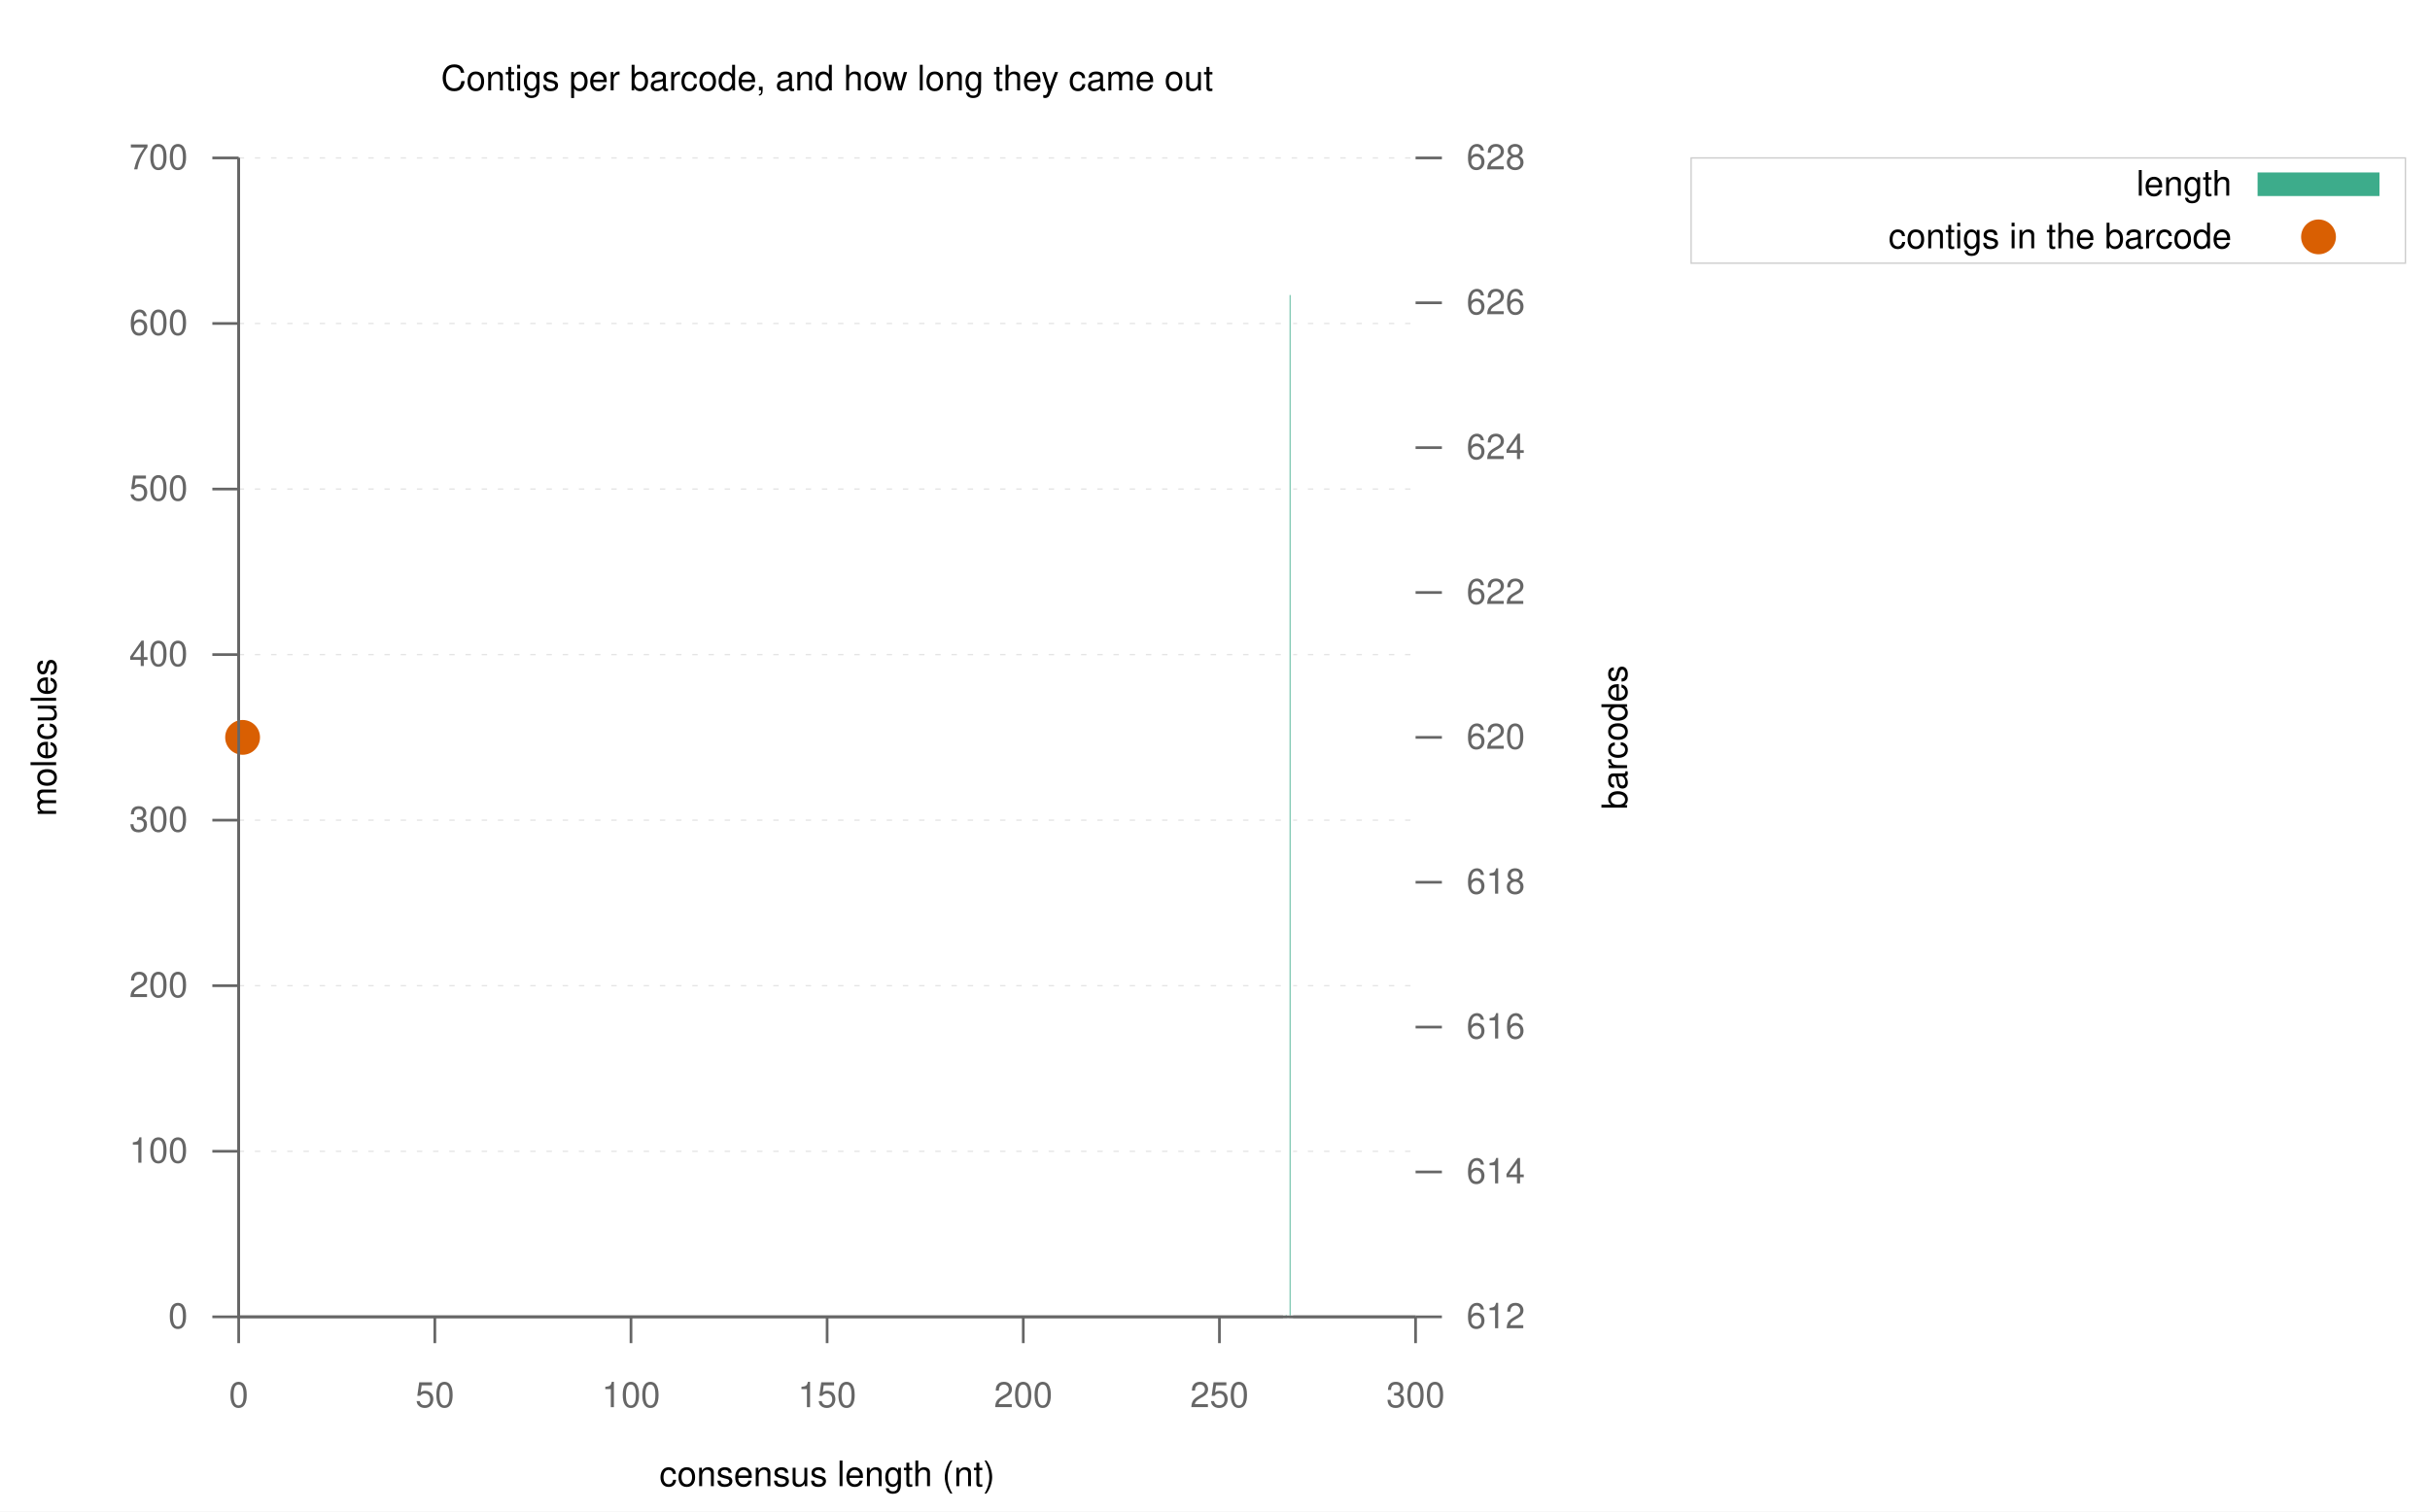
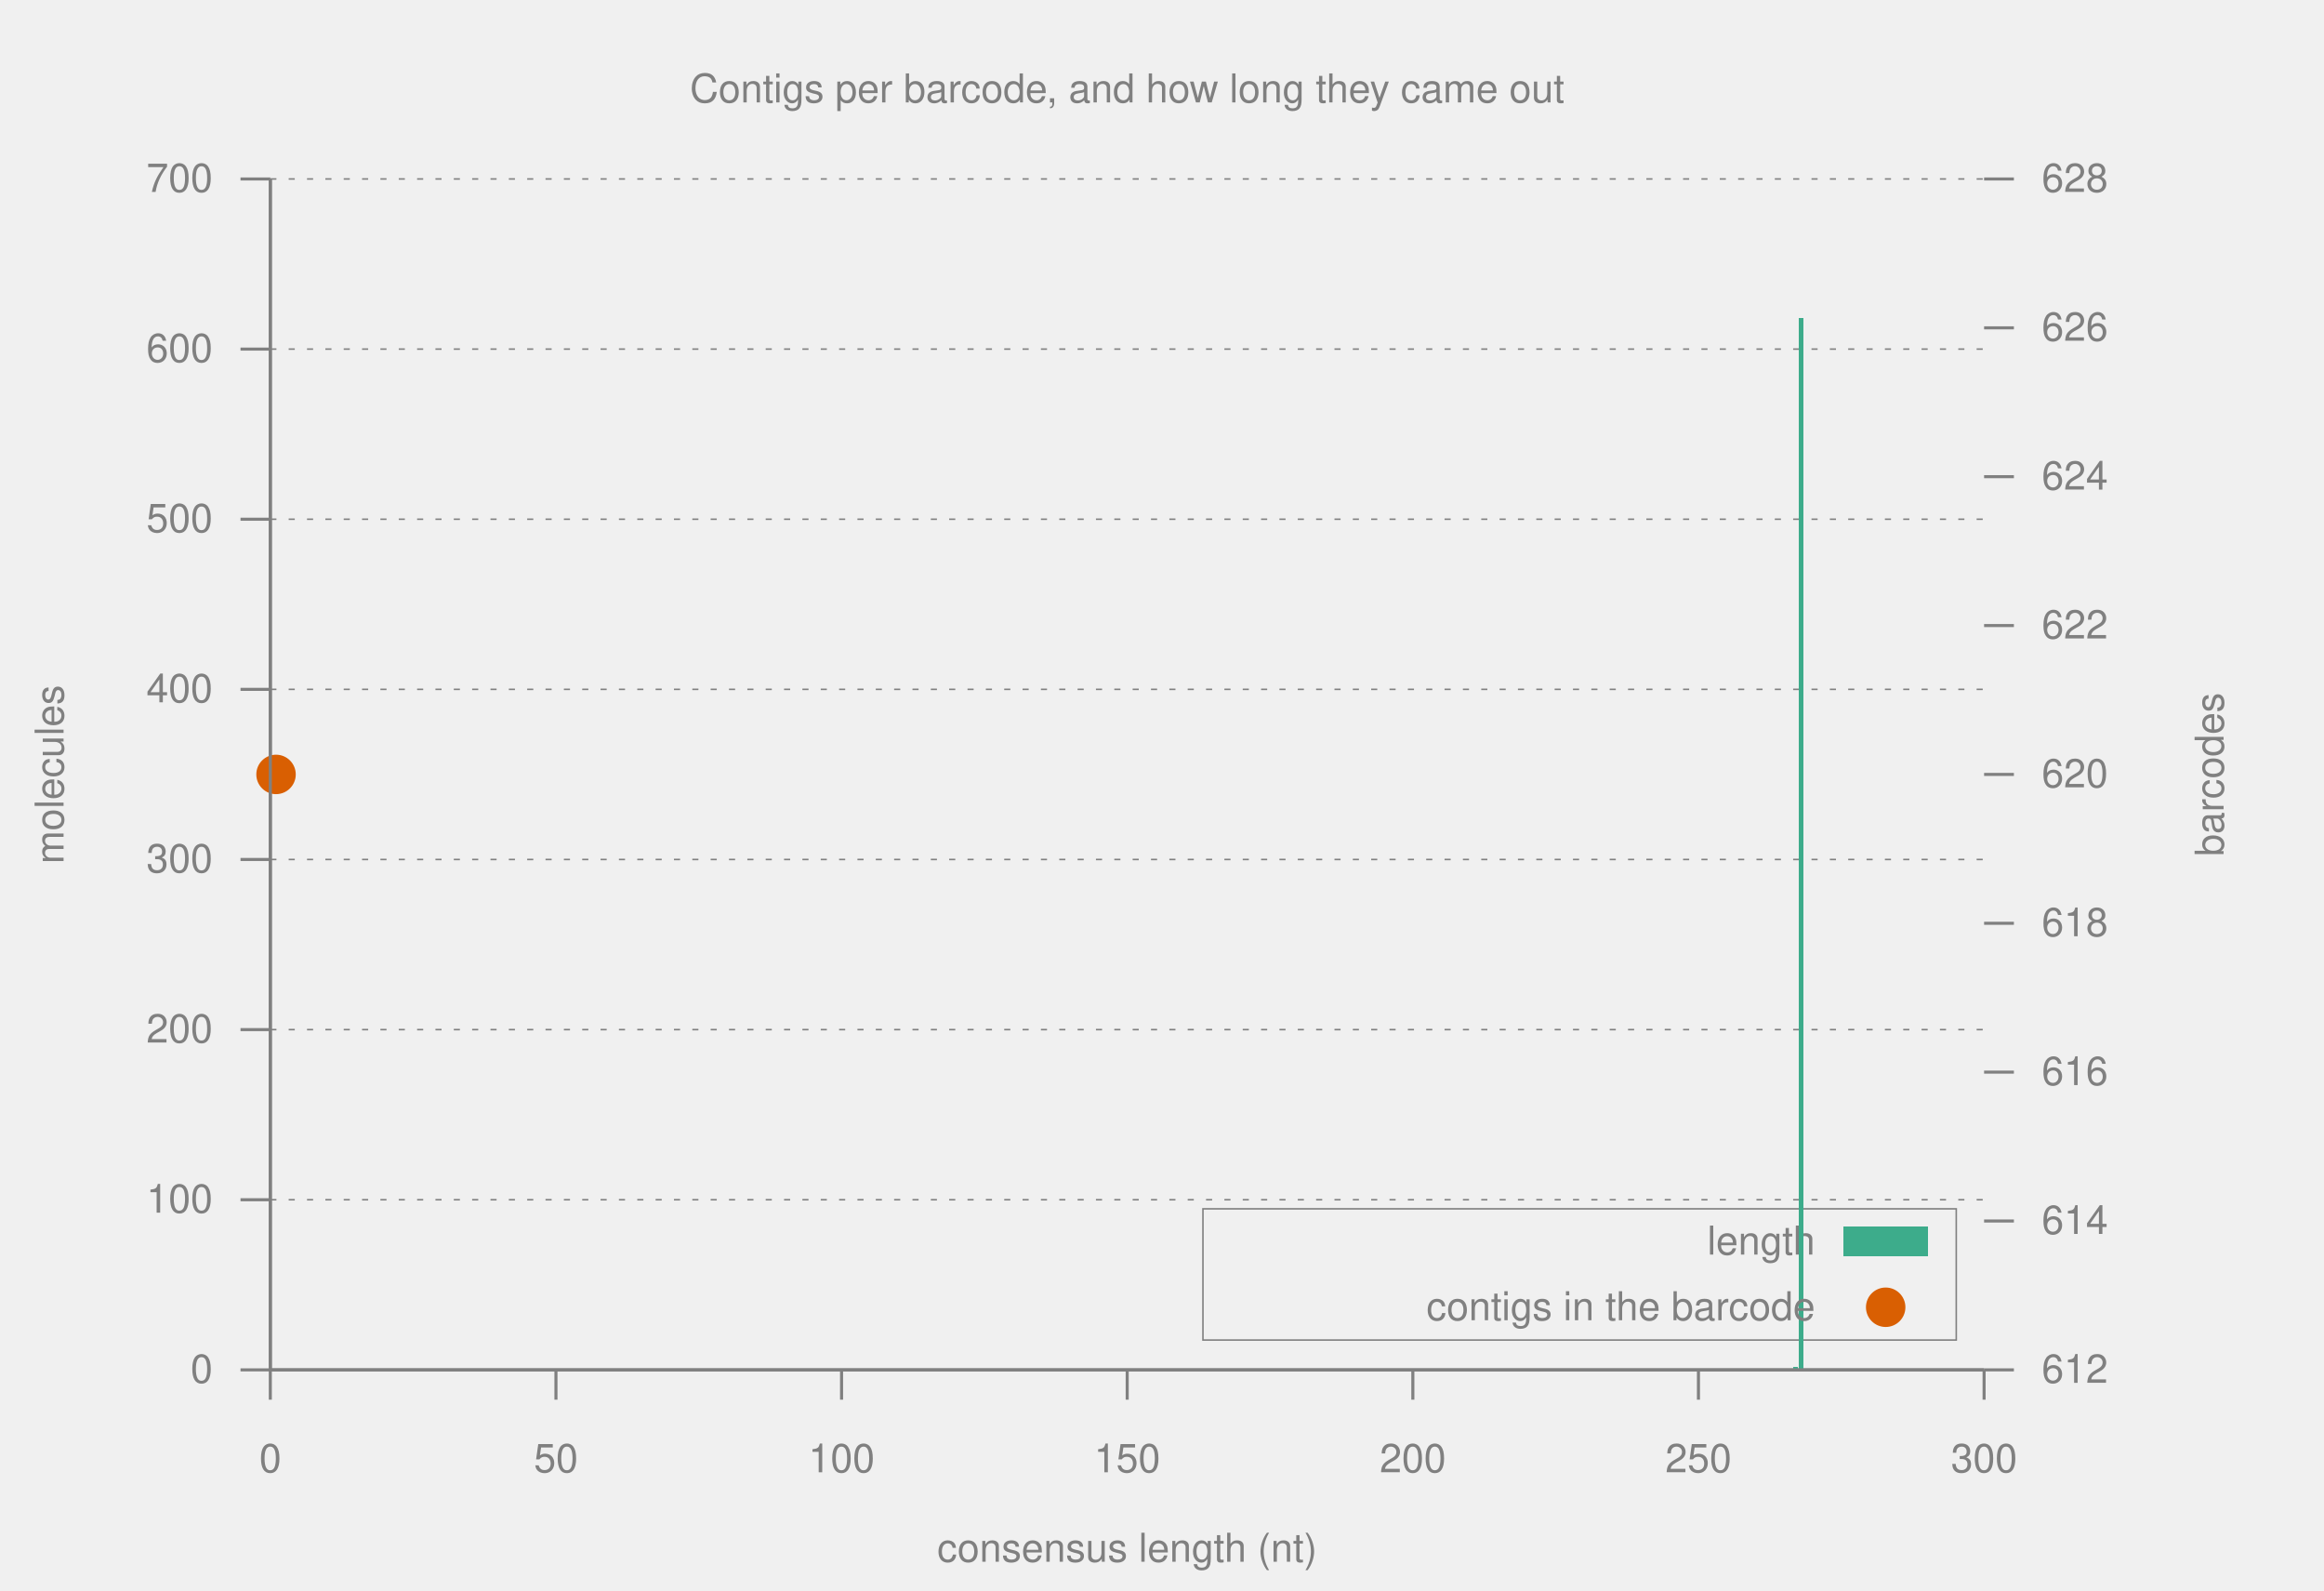
- <svg xmlns="http://www.w3.org/2000/svg" xmlns:xlink="http://www.w3.org/1999/xlink" width="900" height="560" viewBox="0 0 900 560">
+ <svg xmlns="http://www.w3.org/2000/svg" xmlns:xlink="http://www.w3.org/1999/xlink" width="760" height="520" viewBox="0 0 760 520">
  <g id="gnuplot_canvas">
-     <rect x="0" y="0" width="900" height="560" fill="#ffffff" />
+     <rect x="0" y="0" width="760" height="520" fill="none" />
    <defs>
      <circle id="gpDot" r="0.5" stroke-width="0.5" stroke="currentColor" />
      <path id="gpPt0" stroke-width="0.205" stroke="currentColor" d="M-1,0 h2 M0,-1 v2" />
      <path id="gpPt1" stroke-width="0.205" stroke="currentColor" d="M-1,-1 L1,1 M1,-1 L-1,1" />
      <path id="gpPt2" stroke-width="0.205" stroke="currentColor" d="M-1,0 L1,0 M0,-1 L0,1 M-1,-1 L1,1 M-1,1 L1,-1" />
      <rect id="gpPt3" stroke-width="0.205" stroke="currentColor" x="-1" y="-1" width="2" height="2" />
      <rect id="gpPt4" stroke-width="0.205" stroke="currentColor" fill="currentColor" x="-1" y="-1" width="2" height="2" />
      <circle id="gpPt5" stroke-width="0.205" stroke="currentColor" cx="0" cy="0" r="1" />
      <use xlink:href="#gpPt5" id="gpPt6" fill="currentColor" stroke="none" />
      <path id="gpPt7" stroke-width="0.205" stroke="currentColor" d="M0,-1.33 L-1.33,0.67 L1.33,0.67 z" />
      <use xlink:href="#gpPt7" id="gpPt8" fill="currentColor" stroke="none" />
      <use xlink:href="#gpPt7" id="gpPt9" stroke="currentColor" transform="rotate(180)" />
      <use xlink:href="#gpPt9" id="gpPt10" fill="currentColor" stroke="none" />
      <use xlink:href="#gpPt3" id="gpPt11" stroke="currentColor" transform="rotate(45)" />
      <use xlink:href="#gpPt11" id="gpPt12" fill="currentColor" stroke="none" />
      <path id="gpPt13" stroke-width="0.205" stroke="currentColor" d="M0,1.330 L1.265,0.411 L0.782,-1.067 L-0.782,-1.076 L-1.265,0.411 z" />
      <use xlink:href="#gpPt13" id="gpPt14" fill="currentColor" stroke="none" />
      <filter id="textbox" filterUnits="objectBoundingBox" x="0" y="0" height="1" width="1">
-         <feFlood flood-color="#FFFFFF" flood-opacity="1" result="bgnd" />
+         <feFlood flood-color="white" flood-opacity="1" result="bgnd" />
        <feComposite in="SourceGraphic" in2="bgnd" operator="atop" />
      </filter>
      <filter id="greybox" filterUnits="objectBoundingBox" x="0" y="0" height="1" width="1">
        <feFlood flood-color="lightgrey" flood-opacity="1" result="grey" />
        <feComposite in="SourceGraphic" in2="grey" operator="atop" />
      </filter>
    </defs>
-     <g fill="none" color="#FFFFFF" stroke="currentColor" stroke-width="1.00" stroke-linecap="butt" stroke-linejoin="miter">
- </g>
-     <g fill="none" color="black" stroke="currentColor" stroke-width="1.00" stroke-linecap="butt" stroke-linejoin="miter">
- </g>
-     <g fill="none" color="black" stroke="rgb(102, 102, 102)" stroke-width="0.50" stroke-linecap="butt" stroke-linejoin="miter">
- </g>
-     <g fill="none" color="gray" stroke="currentColor" stroke-width="0.50" stroke-linecap="butt" stroke-linejoin="miter">
-       <path stroke="rgb(229, 229, 229)" stroke-dasharray="2,4" class="gridline" d="M88.40,487.85 L524.29,487.85  " />
-     </g>
-     <g fill="none" color="gray" stroke="rgb(229, 229, 229)" stroke-width="1.00" stroke-linecap="butt" stroke-linejoin="miter">
- </g>
-     <g fill="none" color="black" stroke="currentColor" stroke-width="1.00" stroke-linecap="butt" stroke-linejoin="miter">
-       <path stroke="rgb(102, 102, 102)" d="M88.40,487.85 L78.65,487.85  " />
-       <g transform="translate(69.55,492.08)" stroke="none" fill="rgb(102,102,102)" font-family="Helvetica" font-size="13.00" text-anchor="end">
+     <g fill="none" color="white" stroke="currentColor" stroke-width="1.00" stroke-linecap="butt" stroke-linejoin="miter">
+ </g>
+     <g fill="none" color="black" stroke="currentColor" stroke-width="1.00" stroke-linecap="butt" stroke-linejoin="miter">
+ </g>
+     <g fill="none" color="black" stroke="rgb(128, 128, 128)" stroke-width="0.50" stroke-linecap="butt" stroke-linejoin="miter">
+ </g>
+     <g fill="none" color="gray" stroke="currentColor" stroke-width="0.50" stroke-linecap="butt" stroke-linejoin="miter">
+       <path stroke="rgb(128, 128, 128)" stroke-dasharray="2,4" class="gridline" d="M88.40,447.85 L648.84,447.85  " />
+     </g>
+     <g fill="none" color="gray" stroke="rgb(128, 128, 128)" stroke-width="1.00" stroke-linecap="butt" stroke-linejoin="miter">
+ </g>
+     <g fill="none" color="black" stroke="currentColor" stroke-width="1.00" stroke-linecap="butt" stroke-linejoin="miter">
+       <path stroke="rgb(128, 128, 128)" d="M88.40,447.85 L78.65,447.85  " />
+       <g transform="translate(69.55,452.08)" stroke="none" fill="rgb(128,128,128)" font-family="Helvetica" font-size="13.00" text-anchor="end">
        <text>
          <tspan font-family="Helvetica"> 0</tspan>
        </text>
      </g>
    </g>
    <g fill="none" color="black" stroke="currentColor" stroke-width="1.00" stroke-linecap="butt" stroke-linejoin="miter">
</g>
-     <g fill="none" color="black" stroke="rgb(102, 102, 102)" stroke-width="0.50" stroke-linecap="butt" stroke-linejoin="miter">
- </g>
-     <g fill="none" color="gray" stroke="currentColor" stroke-width="0.50" stroke-linecap="butt" stroke-linejoin="miter">
-       <path stroke="rgb(229, 229, 229)" stroke-dasharray="2,4" class="gridline" d="M88.40,426.52 L524.29,426.52  " />
-     </g>
-     <g fill="none" color="gray" stroke="rgb(229, 229, 229)" stroke-width="1.00" stroke-linecap="butt" stroke-linejoin="miter">
- </g>
-     <g fill="none" color="black" stroke="currentColor" stroke-width="1.00" stroke-linecap="butt" stroke-linejoin="miter">
-       <path stroke="rgb(102, 102, 102)" d="M88.40,426.52 L78.65,426.52  " />
-       <g transform="translate(69.55,430.75)" stroke="none" fill="rgb(102,102,102)" font-family="Helvetica" font-size="13.00" text-anchor="end">
+     <g fill="none" color="black" stroke="rgb(128, 128, 128)" stroke-width="0.50" stroke-linecap="butt" stroke-linejoin="miter">
+ </g>
+     <g fill="none" color="gray" stroke="currentColor" stroke-width="0.50" stroke-linecap="butt" stroke-linejoin="miter">
+       <path stroke="rgb(128, 128, 128)" stroke-dasharray="2,4" class="gridline" d="M88.40,392.23 L648.84,392.23  " />
+     </g>
+     <g fill="none" color="gray" stroke="rgb(128, 128, 128)" stroke-width="1.00" stroke-linecap="butt" stroke-linejoin="miter">
+ </g>
+     <g fill="none" color="black" stroke="currentColor" stroke-width="1.00" stroke-linecap="butt" stroke-linejoin="miter">
+       <path stroke="rgb(128, 128, 128)" d="M88.40,392.23 L78.65,392.23  " />
+       <g transform="translate(69.55,396.46)" stroke="none" fill="rgb(128,128,128)" font-family="Helvetica" font-size="13.00" text-anchor="end">
        <text>
          <tspan font-family="Helvetica"> 100</tspan>
        </text>
      </g>
    </g>
    <g fill="none" color="black" stroke="currentColor" stroke-width="1.00" stroke-linecap="butt" stroke-linejoin="miter">
</g>
-     <g fill="none" color="black" stroke="rgb(102, 102, 102)" stroke-width="0.50" stroke-linecap="butt" stroke-linejoin="miter">
- </g>
-     <g fill="none" color="gray" stroke="currentColor" stroke-width="0.50" stroke-linecap="butt" stroke-linejoin="miter">
-       <path stroke="rgb(229, 229, 229)" stroke-dasharray="2,4" class="gridline" d="M88.40,365.18 L524.29,365.18  " />
-     </g>
-     <g fill="none" color="gray" stroke="rgb(229, 229, 229)" stroke-width="1.00" stroke-linecap="butt" stroke-linejoin="miter">
- </g>
-     <g fill="none" color="black" stroke="currentColor" stroke-width="1.00" stroke-linecap="butt" stroke-linejoin="miter">
-       <path stroke="rgb(102, 102, 102)" d="M88.40,365.18 L78.65,365.18  " />
-       <g transform="translate(69.55,369.41)" stroke="none" fill="rgb(102,102,102)" font-family="Helvetica" font-size="13.00" text-anchor="end">
+     <g fill="none" color="black" stroke="rgb(128, 128, 128)" stroke-width="0.50" stroke-linecap="butt" stroke-linejoin="miter">
+ </g>
+     <g fill="none" color="gray" stroke="currentColor" stroke-width="0.50" stroke-linecap="butt" stroke-linejoin="miter">
+       <path stroke="rgb(128, 128, 128)" stroke-dasharray="2,4" class="gridline" d="M88.40,336.61 L648.84,336.61  " />
+     </g>
+     <g fill="none" color="gray" stroke="rgb(128, 128, 128)" stroke-width="1.00" stroke-linecap="butt" stroke-linejoin="miter">
+ </g>
+     <g fill="none" color="black" stroke="currentColor" stroke-width="1.00" stroke-linecap="butt" stroke-linejoin="miter">
+       <path stroke="rgb(128, 128, 128)" d="M88.40,336.61 L78.65,336.61  " />
+       <g transform="translate(69.55,340.84)" stroke="none" fill="rgb(128,128,128)" font-family="Helvetica" font-size="13.00" text-anchor="end">
        <text>
          <tspan font-family="Helvetica"> 200</tspan>
        </text>
      </g>
    </g>
    <g fill="none" color="black" stroke="currentColor" stroke-width="1.00" stroke-linecap="butt" stroke-linejoin="miter">
</g>
-     <g fill="none" color="black" stroke="rgb(102, 102, 102)" stroke-width="0.50" stroke-linecap="butt" stroke-linejoin="miter">
- </g>
-     <g fill="none" color="gray" stroke="currentColor" stroke-width="0.50" stroke-linecap="butt" stroke-linejoin="miter">
-       <path stroke="rgb(229, 229, 229)" stroke-dasharray="2,4" class="gridline" d="M88.40,303.85 L524.29,303.85  " />
-     </g>
-     <g fill="none" color="gray" stroke="rgb(229, 229, 229)" stroke-width="1.00" stroke-linecap="butt" stroke-linejoin="miter">
- </g>
-     <g fill="none" color="black" stroke="currentColor" stroke-width="1.00" stroke-linecap="butt" stroke-linejoin="miter">
-       <path stroke="rgb(102, 102, 102)" d="M88.40,303.85 L78.65,303.85  " />
-       <g transform="translate(69.55,308.08)" stroke="none" fill="rgb(102,102,102)" font-family="Helvetica" font-size="13.00" text-anchor="end">
+     <g fill="none" color="black" stroke="rgb(128, 128, 128)" stroke-width="0.50" stroke-linecap="butt" stroke-linejoin="miter">
+ </g>
+     <g fill="none" color="gray" stroke="currentColor" stroke-width="0.50" stroke-linecap="butt" stroke-linejoin="miter">
+       <path stroke="rgb(128, 128, 128)" stroke-dasharray="2,4" class="gridline" d="M88.40,280.99 L648.84,280.99  " />
+     </g>
+     <g fill="none" color="gray" stroke="rgb(128, 128, 128)" stroke-width="1.00" stroke-linecap="butt" stroke-linejoin="miter">
+ </g>
+     <g fill="none" color="black" stroke="currentColor" stroke-width="1.00" stroke-linecap="butt" stroke-linejoin="miter">
+       <path stroke="rgb(128, 128, 128)" d="M88.40,280.99 L78.65,280.99  " />
+       <g transform="translate(69.55,285.22)" stroke="none" fill="rgb(128,128,128)" font-family="Helvetica" font-size="13.00" text-anchor="end">
        <text>
          <tspan font-family="Helvetica"> 300</tspan>
        </text>
      </g>
    </g>
    <g fill="none" color="black" stroke="currentColor" stroke-width="1.00" stroke-linecap="butt" stroke-linejoin="miter">
</g>
-     <g fill="none" color="black" stroke="rgb(102, 102, 102)" stroke-width="0.50" stroke-linecap="butt" stroke-linejoin="miter">
- </g>
-     <g fill="none" color="gray" stroke="currentColor" stroke-width="0.50" stroke-linecap="butt" stroke-linejoin="miter">
-       <path stroke="rgb(229, 229, 229)" stroke-dasharray="2,4" class="gridline" d="M88.40,242.51 L524.29,242.51  " />
-     </g>
-     <g fill="none" color="gray" stroke="rgb(229, 229, 229)" stroke-width="1.00" stroke-linecap="butt" stroke-linejoin="miter">
- </g>
-     <g fill="none" color="black" stroke="currentColor" stroke-width="1.00" stroke-linecap="butt" stroke-linejoin="miter">
-       <path stroke="rgb(102, 102, 102)" d="M88.40,242.51 L78.65,242.51  " />
-       <g transform="translate(69.55,246.74)" stroke="none" fill="rgb(102,102,102)" font-family="Helvetica" font-size="13.00" text-anchor="end">
+     <g fill="none" color="black" stroke="rgb(128, 128, 128)" stroke-width="0.50" stroke-linecap="butt" stroke-linejoin="miter">
+ </g>
+     <g fill="none" color="gray" stroke="currentColor" stroke-width="0.50" stroke-linecap="butt" stroke-linejoin="miter">
+       <path stroke="rgb(128, 128, 128)" stroke-dasharray="2,4" class="gridline" d="M88.40,225.37 L648.84,225.37  " />
+     </g>
+     <g fill="none" color="gray" stroke="rgb(128, 128, 128)" stroke-width="1.00" stroke-linecap="butt" stroke-linejoin="miter">
+ </g>
+     <g fill="none" color="black" stroke="currentColor" stroke-width="1.00" stroke-linecap="butt" stroke-linejoin="miter">
+       <path stroke="rgb(128, 128, 128)" d="M88.40,225.37 L78.65,225.37  " />
+       <g transform="translate(69.55,229.60)" stroke="none" fill="rgb(128,128,128)" font-family="Helvetica" font-size="13.00" text-anchor="end">
        <text>
          <tspan font-family="Helvetica"> 400</tspan>
        </text>
      </g>
    </g>
    <g fill="none" color="black" stroke="currentColor" stroke-width="1.00" stroke-linecap="butt" stroke-linejoin="miter">
</g>
-     <g fill="none" color="black" stroke="rgb(102, 102, 102)" stroke-width="0.50" stroke-linecap="butt" stroke-linejoin="miter">
- </g>
-     <g fill="none" color="gray" stroke="currentColor" stroke-width="0.50" stroke-linecap="butt" stroke-linejoin="miter">
-       <path stroke="rgb(229, 229, 229)" stroke-dasharray="2,4" class="gridline" d="M88.40,181.18 L524.29,181.18  " />
-     </g>
-     <g fill="none" color="gray" stroke="rgb(229, 229, 229)" stroke-width="1.00" stroke-linecap="butt" stroke-linejoin="miter">
- </g>
-     <g fill="none" color="black" stroke="currentColor" stroke-width="1.00" stroke-linecap="butt" stroke-linejoin="miter">
-       <path stroke="rgb(102, 102, 102)" d="M88.40,181.18 L78.65,181.18  " />
-       <g transform="translate(69.55,185.41)" stroke="none" fill="rgb(102,102,102)" font-family="Helvetica" font-size="13.00" text-anchor="end">
+     <g fill="none" color="black" stroke="rgb(128, 128, 128)" stroke-width="0.50" stroke-linecap="butt" stroke-linejoin="miter">
+ </g>
+     <g fill="none" color="gray" stroke="currentColor" stroke-width="0.50" stroke-linecap="butt" stroke-linejoin="miter">
+       <path stroke="rgb(128, 128, 128)" stroke-dasharray="2,4" class="gridline" d="M88.40,169.75 L648.84,169.75  " />
+     </g>
+     <g fill="none" color="gray" stroke="rgb(128, 128, 128)" stroke-width="1.00" stroke-linecap="butt" stroke-linejoin="miter">
+ </g>
+     <g fill="none" color="black" stroke="currentColor" stroke-width="1.00" stroke-linecap="butt" stroke-linejoin="miter">
+       <path stroke="rgb(128, 128, 128)" d="M88.40,169.75 L78.65,169.75  " />
+       <g transform="translate(69.55,173.98)" stroke="none" fill="rgb(128,128,128)" font-family="Helvetica" font-size="13.00" text-anchor="end">
        <text>
          <tspan font-family="Helvetica"> 500</tspan>
        </text>
      </g>
    </g>
    <g fill="none" color="black" stroke="currentColor" stroke-width="1.00" stroke-linecap="butt" stroke-linejoin="miter">
</g>
-     <g fill="none" color="black" stroke="rgb(102, 102, 102)" stroke-width="0.50" stroke-linecap="butt" stroke-linejoin="miter">
- </g>
-     <g fill="none" color="gray" stroke="currentColor" stroke-width="0.50" stroke-linecap="butt" stroke-linejoin="miter">
-       <path stroke="rgb(229, 229, 229)" stroke-dasharray="2,4" class="gridline" d="M88.40,119.84 L524.29,119.84  " />
-     </g>
-     <g fill="none" color="gray" stroke="rgb(229, 229, 229)" stroke-width="1.00" stroke-linecap="butt" stroke-linejoin="miter">
- </g>
-     <g fill="none" color="black" stroke="currentColor" stroke-width="1.00" stroke-linecap="butt" stroke-linejoin="miter">
-       <path stroke="rgb(102, 102, 102)" d="M88.40,119.84 L78.65,119.84  " />
-       <g transform="translate(69.55,124.07)" stroke="none" fill="rgb(102,102,102)" font-family="Helvetica" font-size="13.00" text-anchor="end">
+     <g fill="none" color="black" stroke="rgb(128, 128, 128)" stroke-width="0.50" stroke-linecap="butt" stroke-linejoin="miter">
+ </g>
+     <g fill="none" color="gray" stroke="currentColor" stroke-width="0.50" stroke-linecap="butt" stroke-linejoin="miter">
+       <path stroke="rgb(128, 128, 128)" stroke-dasharray="2,4" class="gridline" d="M88.40,114.13 L648.84,114.13  " />
+     </g>
+     <g fill="none" color="gray" stroke="rgb(128, 128, 128)" stroke-width="1.00" stroke-linecap="butt" stroke-linejoin="miter">
+ </g>
+     <g fill="none" color="black" stroke="currentColor" stroke-width="1.00" stroke-linecap="butt" stroke-linejoin="miter">
+       <path stroke="rgb(128, 128, 128)" d="M88.40,114.13 L78.65,114.13  " />
+       <g transform="translate(69.55,118.36)" stroke="none" fill="rgb(128,128,128)" font-family="Helvetica" font-size="13.00" text-anchor="end">
        <text>
          <tspan font-family="Helvetica"> 600</tspan>
        </text>
      </g>
    </g>
    <g fill="none" color="black" stroke="currentColor" stroke-width="1.00" stroke-linecap="butt" stroke-linejoin="miter">
</g>
-     <g fill="none" color="black" stroke="rgb(102, 102, 102)" stroke-width="0.50" stroke-linecap="butt" stroke-linejoin="miter">
- </g>
-     <g fill="none" color="gray" stroke="currentColor" stroke-width="0.50" stroke-linecap="butt" stroke-linejoin="miter">
-       <path stroke="rgb(229, 229, 229)" stroke-dasharray="2,4" class="gridline" d="M88.40,58.51 L524.29,58.51  " />
-     </g>
-     <g fill="none" color="gray" stroke="rgb(229, 229, 229)" stroke-width="1.00" stroke-linecap="butt" stroke-linejoin="miter">
- </g>
-     <g fill="none" color="black" stroke="currentColor" stroke-width="1.00" stroke-linecap="butt" stroke-linejoin="miter">
-       <path stroke="rgb(102, 102, 102)" d="M88.40,58.51 L78.65,58.51  " />
-       <g transform="translate(69.55,62.74)" stroke="none" fill="rgb(102,102,102)" font-family="Helvetica" font-size="13.00" text-anchor="end">
+     <g fill="none" color="black" stroke="rgb(128, 128, 128)" stroke-width="0.50" stroke-linecap="butt" stroke-linejoin="miter">
+ </g>
+     <g fill="none" color="gray" stroke="currentColor" stroke-width="0.50" stroke-linecap="butt" stroke-linejoin="miter">
+       <path stroke="rgb(128, 128, 128)" stroke-dasharray="2,4" class="gridline" d="M88.40,58.51 L648.84,58.51  " />
+     </g>
+     <g fill="none" color="gray" stroke="rgb(128, 128, 128)" stroke-width="1.00" stroke-linecap="butt" stroke-linejoin="miter">
+ </g>
+     <g fill="none" color="black" stroke="currentColor" stroke-width="1.00" stroke-linecap="butt" stroke-linejoin="miter">
+       <path stroke="rgb(128, 128, 128)" d="M88.40,58.51 L78.65,58.51  " />
+       <g transform="translate(69.55,62.74)" stroke="none" fill="rgb(128,128,128)" font-family="Helvetica" font-size="13.00" text-anchor="end">
        <text>
          <tspan font-family="Helvetica"> 700</tspan>
        </text>
      </g>
    </g>
    <g fill="none" color="black" stroke="currentColor" stroke-width="1.00" stroke-linecap="butt" stroke-linejoin="miter">
-       <path stroke="rgb(102, 102, 102)" d="M88.40,487.85 L88.40,497.60  " />
-       <g transform="translate(88.40,521.33)" stroke="none" fill="rgb(102,102,102)" font-family="Helvetica" font-size="13.00" text-anchor="middle">
+       <path stroke="rgb(128, 128, 128)" d="M88.40,447.85 L88.40,457.60  " />
+       <g transform="translate(88.40,481.33)" stroke="none" fill="rgb(128,128,128)" font-family="Helvetica" font-size="13.00" text-anchor="middle">
        <text>
          <tspan font-family="Helvetica"> 0</tspan>
        </text>
      </g>
    </g>
    <g fill="none" color="black" stroke="currentColor" stroke-width="1.00" stroke-linecap="butt" stroke-linejoin="miter">
-       <path stroke="rgb(102, 102, 102)" d="M161.05,487.85 L161.05,497.60  " />
-       <g transform="translate(161.05,521.33)" stroke="none" fill="rgb(102,102,102)" font-family="Helvetica" font-size="13.00" text-anchor="middle">
+       <path stroke="rgb(128, 128, 128)" d="M181.81,447.85 L181.81,457.60  " />
+       <g transform="translate(181.81,481.33)" stroke="none" fill="rgb(128,128,128)" font-family="Helvetica" font-size="13.00" text-anchor="middle">
        <text>
          <tspan font-family="Helvetica"> 50</tspan>
        </text>
      </g>
    </g>
    <g fill="none" color="black" stroke="currentColor" stroke-width="1.00" stroke-linecap="butt" stroke-linejoin="miter">
-       <path stroke="rgb(102, 102, 102)" d="M233.70,487.85 L233.70,497.60  " />
-       <g transform="translate(233.70,521.33)" stroke="none" fill="rgb(102,102,102)" font-family="Helvetica" font-size="13.00" text-anchor="middle">
+       <path stroke="rgb(128, 128, 128)" d="M275.21,447.85 L275.21,457.60  " />
+       <g transform="translate(275.21,481.33)" stroke="none" fill="rgb(128,128,128)" font-family="Helvetica" font-size="13.00" text-anchor="middle">
        <text>
          <tspan font-family="Helvetica"> 100</tspan>
        </text>
      </g>
    </g>
    <g fill="none" color="black" stroke="currentColor" stroke-width="1.00" stroke-linecap="butt" stroke-linejoin="miter">
-       <path stroke="rgb(102, 102, 102)" d="M306.34,487.85 L306.34,497.60  " />
-       <g transform="translate(306.34,521.33)" stroke="none" fill="rgb(102,102,102)" font-family="Helvetica" font-size="13.00" text-anchor="middle">
+       <path stroke="rgb(128, 128, 128)" d="M368.62,447.85 L368.62,457.60  " />
+       <g transform="translate(368.62,481.33)" stroke="none" fill="rgb(128,128,128)" font-family="Helvetica" font-size="13.00" text-anchor="middle">
        <text>
          <tspan font-family="Helvetica"> 150</tspan>
        </text>
      </g>
    </g>
    <g fill="none" color="black" stroke="currentColor" stroke-width="1.00" stroke-linecap="butt" stroke-linejoin="miter">
-       <path stroke="rgb(102, 102, 102)" d="M378.99,487.85 L378.99,497.60  " />
-       <g transform="translate(378.99,521.33)" stroke="none" fill="rgb(102,102,102)" font-family="Helvetica" font-size="13.00" text-anchor="middle">
+       <path stroke="rgb(128, 128, 128)" d="M462.03,447.85 L462.03,457.60  " />
+       <g transform="translate(462.03,481.33)" stroke="none" fill="rgb(128,128,128)" font-family="Helvetica" font-size="13.00" text-anchor="middle">
        <text>
          <tspan font-family="Helvetica"> 200</tspan>
        </text>
      </g>
    </g>
    <g fill="none" color="black" stroke="currentColor" stroke-width="1.00" stroke-linecap="butt" stroke-linejoin="miter">
-       <path stroke="rgb(102, 102, 102)" d="M451.64,487.85 L451.64,497.60  " />
-       <g transform="translate(451.64,521.33)" stroke="none" fill="rgb(102,102,102)" font-family="Helvetica" font-size="13.00" text-anchor="middle">
+       <path stroke="rgb(128, 128, 128)" d="M555.43,447.85 L555.43,457.60  " />
+       <g transform="translate(555.43,481.33)" stroke="none" fill="rgb(128,128,128)" font-family="Helvetica" font-size="13.00" text-anchor="middle">
        <text>
          <tspan font-family="Helvetica"> 250</tspan>
        </text>
      </g>
    </g>
    <g fill="none" color="black" stroke="currentColor" stroke-width="1.00" stroke-linecap="butt" stroke-linejoin="miter">
-       <path stroke="rgb(102, 102, 102)" d="M524.29,487.85 L524.29,497.60  " />
-       <g transform="translate(524.29,521.33)" stroke="none" fill="rgb(102,102,102)" font-family="Helvetica" font-size="13.00" text-anchor="middle">
+       <path stroke="rgb(128, 128, 128)" d="M648.84,447.85 L648.84,457.60  " />
+       <g transform="translate(648.84,481.33)" stroke="none" fill="rgb(128,128,128)" font-family="Helvetica" font-size="13.00" text-anchor="middle">
        <text>
          <tspan font-family="Helvetica"> 300</tspan>
        </text>
      </g>
    </g>
    <g fill="none" color="black" stroke="currentColor" stroke-width="1.00" stroke-linecap="butt" stroke-linejoin="miter">
-       <path stroke="rgb(102, 102, 102)" d="M524.29,487.85 L534.04,487.85  " />
-       <g transform="translate(543.14,492.08)" stroke="none" fill="rgb(102,102,102)" font-family="Helvetica" font-size="13.00" text-anchor="start">
+       <path stroke="rgb(128, 128, 128)" d="M648.84,447.85 L658.59,447.85  " />
+       <g transform="translate(667.69,452.08)" stroke="none" fill="rgb(128,128,128)" font-family="Helvetica" font-size="13.00" text-anchor="start">
        <text>
          <tspan font-family="Helvetica"> 612</tspan>
        </text>
      </g>
    </g>
    <g fill="none" color="black" stroke="currentColor" stroke-width="1.00" stroke-linecap="butt" stroke-linejoin="miter">
-       <path stroke="rgb(102, 102, 102)" d="M524.29,434.18 L534.04,434.18  " />
-       <g transform="translate(543.14,438.41)" stroke="none" fill="rgb(102,102,102)" font-family="Helvetica" font-size="13.00" text-anchor="start">
+       <path stroke="rgb(128, 128, 128)" d="M648.84,399.18 L658.59,399.18  " />
+       <g transform="translate(667.69,403.41)" stroke="none" fill="rgb(128,128,128)" font-family="Helvetica" font-size="13.00" text-anchor="start">
        <text>
          <tspan font-family="Helvetica"> 614</tspan>
        </text>
      </g>
    </g>
    <g fill="none" color="black" stroke="currentColor" stroke-width="1.00" stroke-linecap="butt" stroke-linejoin="miter">
-       <path stroke="rgb(102, 102, 102)" d="M524.29,380.51 L534.04,380.51  " />
-       <g transform="translate(543.14,384.74)" stroke="none" fill="rgb(102,102,102)" font-family="Helvetica" font-size="13.00" text-anchor="start">
+       <path stroke="rgb(128, 128, 128)" d="M648.84,350.51 L658.59,350.51  " />
+       <g transform="translate(667.69,354.74)" stroke="none" fill="rgb(128,128,128)" font-family="Helvetica" font-size="13.00" text-anchor="start">
        <text>
          <tspan font-family="Helvetica"> 616</tspan>
        </text>
      </g>
    </g>
    <g fill="none" color="black" stroke="currentColor" stroke-width="1.00" stroke-linecap="butt" stroke-linejoin="miter">
-       <path stroke="rgb(102, 102, 102)" d="M524.29,326.85 L534.04,326.85  " />
-       <g transform="translate(543.14,331.08)" stroke="none" fill="rgb(102,102,102)" font-family="Helvetica" font-size="13.00" text-anchor="start">
+       <path stroke="rgb(128, 128, 128)" d="M648.84,301.85 L658.59,301.85  " />
+       <g transform="translate(667.69,306.08)" stroke="none" fill="rgb(128,128,128)" font-family="Helvetica" font-size="13.00" text-anchor="start">
        <text>
          <tspan font-family="Helvetica"> 618</tspan>
        </text>
      </g>
    </g>
    <g fill="none" color="black" stroke="currentColor" stroke-width="1.00" stroke-linecap="butt" stroke-linejoin="miter">
-       <path stroke="rgb(102, 102, 102)" d="M524.29,273.18 L534.04,273.18  " />
-       <g transform="translate(543.14,277.41)" stroke="none" fill="rgb(102,102,102)" font-family="Helvetica" font-size="13.00" text-anchor="start">
+       <path stroke="rgb(128, 128, 128)" d="M648.84,253.18 L658.59,253.18  " />
+       <g transform="translate(667.69,257.41)" stroke="none" fill="rgb(128,128,128)" font-family="Helvetica" font-size="13.00" text-anchor="start">
        <text>
          <tspan font-family="Helvetica"> 620</tspan>
        </text>
      </g>
    </g>
    <g fill="none" color="black" stroke="currentColor" stroke-width="1.00" stroke-linecap="butt" stroke-linejoin="miter">
-       <path stroke="rgb(102, 102, 102)" d="M524.29,219.51 L534.04,219.51  " />
-       <g transform="translate(543.14,223.74)" stroke="none" fill="rgb(102,102,102)" font-family="Helvetica" font-size="13.00" text-anchor="start">
+       <path stroke="rgb(128, 128, 128)" d="M648.84,204.51 L658.59,204.51  " />
+       <g transform="translate(667.69,208.74)" stroke="none" fill="rgb(128,128,128)" font-family="Helvetica" font-size="13.00" text-anchor="start">
        <text>
          <tspan font-family="Helvetica"> 622</tspan>
        </text>
      </g>
    </g>
    <g fill="none" color="black" stroke="currentColor" stroke-width="1.00" stroke-linecap="butt" stroke-linejoin="miter">
-       <path stroke="rgb(102, 102, 102)" d="M524.29,165.84 L534.04,165.84  " />
-       <g transform="translate(543.14,170.07)" stroke="none" fill="rgb(102,102,102)" font-family="Helvetica" font-size="13.00" text-anchor="start">
+       <path stroke="rgb(128, 128, 128)" d="M648.84,155.84 L658.59,155.84  " />
+       <g transform="translate(667.69,160.07)" stroke="none" fill="rgb(128,128,128)" font-family="Helvetica" font-size="13.00" text-anchor="start">
        <text>
          <tspan font-family="Helvetica"> 624</tspan>
        </text>
      </g>
    </g>
    <g fill="none" color="black" stroke="currentColor" stroke-width="1.00" stroke-linecap="butt" stroke-linejoin="miter">
-       <path stroke="rgb(102, 102, 102)" d="M524.29,112.18 L534.04,112.18  " />
-       <g transform="translate(543.14,116.41)" stroke="none" fill="rgb(102,102,102)" font-family="Helvetica" font-size="13.00" text-anchor="start">
+       <path stroke="rgb(128, 128, 128)" d="M648.84,107.18 L658.59,107.18  " />
+       <g transform="translate(667.69,111.41)" stroke="none" fill="rgb(128,128,128)" font-family="Helvetica" font-size="13.00" text-anchor="start">
        <text>
          <tspan font-family="Helvetica"> 626</tspan>
        </text>
      </g>
    </g>
    <g fill="none" color="black" stroke="currentColor" stroke-width="1.00" stroke-linecap="butt" stroke-linejoin="miter">
-       <path stroke="rgb(102, 102, 102)" d="M524.29,58.51 L534.04,58.51  " />
-       <g transform="translate(543.14,62.74)" stroke="none" fill="rgb(102,102,102)" font-family="Helvetica" font-size="13.00" text-anchor="start">
+       <path stroke="rgb(128, 128, 128)" d="M648.84,58.51 L658.59,58.51  " />
+       <g transform="translate(667.69,62.74)" stroke="none" fill="rgb(128,128,128)" font-family="Helvetica" font-size="13.00" text-anchor="start">
        <text>
          <tspan font-family="Helvetica"> 628</tspan>
        </text>
      </g>
    </g>
    <g fill="none" color="black" stroke="currentColor" stroke-width="1.00" stroke-linecap="butt" stroke-linejoin="miter">
</g>
    <g fill="none" color="black" stroke="currentColor" stroke-width="1.00" stroke-linecap="butt" stroke-linejoin="miter">
-       <path stroke="rgb(102, 102, 102)" d="M88.40,58.51 L88.40,487.85 L524.29,487.85 M524.29,58.51 M88.40,58.51  " />
-     </g>
-     <g fill="none" color="black" stroke="currentColor" stroke-width="1.00" stroke-linecap="butt" stroke-linejoin="miter">
- </g>
-     <g fill="none" color="black" stroke="rgb(102, 102, 102)" stroke-width="0.50" stroke-linecap="butt" stroke-linejoin="miter">
+       <path stroke="rgb(128, 128, 128)" d="M88.40,58.51 L88.40,447.85 L648.84,447.85 M648.84,58.51 M88.40,58.51  " />
+     </g>
+     <g fill="none" color="black" stroke="currentColor" stroke-width="1.00" stroke-linecap="butt" stroke-linejoin="miter">
+ </g>
+     <g fill="none" color="black" stroke="rgb(128, 128, 128)" stroke-width="0.50" stroke-linecap="butt" stroke-linejoin="miter">
</g>
    <g fill="none" color="black" stroke="currentColor" stroke-width="0.50" stroke-linecap="butt" stroke-linejoin="miter">
-       <path stroke="rgb(204, 204, 204)" d="M626.34,97.51 L626.34,58.51 L890.89,58.51 L890.89,97.51 L626.34,97.51 Z  " />
+       <path stroke="rgb(128, 128, 128)" d="M393.39,438.10 L393.39,395.20 L639.74,395.20 L639.74,438.10 L393.39,438.10 Z  " />
    </g>
    <g id="gnuplot_plot_1">
-       <g fill="none" color="#FFFFFF" stroke="rgb(204, 204, 204)" stroke-width="1.00" stroke-linecap="butt" stroke-linejoin="miter">
+       <g fill="none" color="white" stroke="rgb(128, 128, 128)" stroke-width="1.00" stroke-linecap="butt" stroke-linejoin="miter">
</g>
      <g fill="none" color="black" stroke="currentColor" stroke-width="1.00" stroke-linecap="butt" stroke-linejoin="miter">
-         <g transform="translate(826.54,72.49)" stroke="none" fill="black" font-family="Helvetica" font-size="13.00" text-anchor="end">
+         <g transform="translate(593.59,410.16)" stroke="none" fill="rgb(128,128,128)" font-family="Helvetica" font-size="13.00" text-anchor="end">
          <text>
            <tspan font-family="Helvetica">length</tspan>
          </text>
        </g>
      </g>
      <g fill="none" color="black" stroke="currentColor" stroke-width="1.00" stroke-linecap="butt" stroke-linejoin="miter">
        <g stroke="none" shape-rendering="crispEdges">
-           <polygon fill="rgb( 61, 172, 139)" points="835.64,73.13 881.79,73.13 881.79,63.38 835.64,63.38 " />
+           <polygon fill="rgb( 61, 172, 139)" points="602.69,410.80 630.64,410.80 630.64,401.05 602.69,401.05 " />
+           <polygon fill="rgb( 61, 172, 139)" points="586.35,447.85 588.04,447.85 588.04,446.73 586.35,446.73 " />
+           <polygon fill="rgb( 61, 172, 139)" points="588.22,447.85 589.91,447.85 589.91,104.11 588.22,104.11 " />
        </g>
-         <path stroke="rgb(255, 255, 255)" d="M835.64,73.13 L881.79,73.13 L881.79,63.39 L835.64,63.39 L835.64,73.13 Z  " />
-       </g>
-       <g fill="none" color="black" stroke="currentColor" stroke-width="1.00" stroke-linecap="butt" stroke-linejoin="miter">
-         <g stroke="none" shape-rendering="crispEdges">
-           <polygon fill="rgb( 61, 172, 139)" points="475.69,487.85 477.01,487.85 477.01,486.61 475.69,486.61 " />
-         </g>
-         <path stroke="rgb(255, 255, 255)" d="M475.69,487.85 L475.69,486.62 L477.00,486.62 L477.00,487.85 L475.69,487.85 Z  " />
-       </g>
-       <g fill="none" color="black" stroke="currentColor" stroke-width="1.00" stroke-linecap="butt" stroke-linejoin="miter">
-         <g stroke="none" shape-rendering="crispEdges">
-           <polygon fill="rgb( 61, 172, 139)" points="477.14,487.85 478.46,487.85 478.46,108.79 477.14,108.79 " />
-         </g>
-         <path stroke="rgb(255, 255, 255)" d="M477.14,487.85 L477.14,108.80 L478.45,108.80 L478.45,487.85 L477.14,487.85 Z  " />
-       </g>
-       <g fill="none" color="black" stroke="currentColor" stroke-width="1.00" stroke-linecap="butt" stroke-linejoin="miter">
- </g>
+       </g>
    </g>
    <g id="gnuplot_plot_2">
      <g fill="none" color="black" stroke="currentColor" stroke-width="1.00" stroke-linecap="butt" stroke-linejoin="miter">
-         <g transform="translate(826.54,91.99)" stroke="none" fill="black" font-family="Helvetica" font-size="13.00" text-anchor="end">
+         <g transform="translate(593.59,431.61)" stroke="none" fill="rgb(128,128,128)" font-family="Helvetica" font-size="13.00" text-anchor="end">
          <text>
            <tspan font-family="Helvetica">contigs in the barcode</tspan>
          </text>
        </g>
      </g>
      <g fill="none" color="black" stroke="currentColor" stroke-width="1.00" stroke-linecap="butt" stroke-linejoin="miter">
-         <use xlink:href="#gpPt6" transform="translate(89.85,273.18) scale(5.85)" color="rgb(217,  95,   2)" />
-         <use xlink:href="#gpPt6" transform="translate(858.71,87.76) scale(5.85)" color="rgb(217,  95,   2)" />
-       </g>
-     </g>
-     <g fill="none" color="#FFFFFF" stroke="rgb(217,  95,   2)" stroke-width="2.00" stroke-linecap="butt" stroke-linejoin="miter">
+         <use xlink:href="#gpPt6" transform="translate(90.27,253.18) scale(5.85)" color="rgb(217,  95,   2)" />
+         <use xlink:href="#gpPt6" transform="translate(616.66,427.38) scale(5.85)" color="rgb(217,  95,   2)" />
+       </g>
+     </g>
+     <g fill="none" color="white" stroke="rgb(217,  95,   2)" stroke-width="2.00" stroke-linecap="butt" stroke-linejoin="miter">
</g>
    <g fill="none" color="black" stroke="currentColor" stroke-width="2.00" stroke-linecap="butt" stroke-linejoin="miter">
</g>
    <g fill="none" color="black" stroke="black" stroke-width="1.00" stroke-linecap="butt" stroke-linejoin="miter">
</g>
    <g fill="none" color="black" stroke="currentColor" stroke-width="1.00" stroke-linecap="butt" stroke-linejoin="miter">
-       <path stroke="rgb(102, 102, 102)" d="M88.40,58.51 L88.40,487.85 L524.29,487.85 M524.29,58.51 M88.40,58.51  " />
-       <g transform="translate(20.79,273.18) rotate(270.00)" stroke="none" fill="black" font-family="Helvetica" font-size="13.00" text-anchor="middle">
+       <path stroke="rgb(128, 128, 128)" d="M88.40,58.51 L88.40,447.85 L648.84,447.85 M648.84,58.51 M88.40,58.51  " />
+       <g transform="translate(20.79,253.18) rotate(270.00)" stroke="none" fill="rgb(128,128,128)" font-family="Helvetica" font-size="13.00" text-anchor="middle">
        <text>
          <tspan font-family="Helvetica">molecules</tspan>
        </text>
      </g>
    </g>
    <g fill="none" color="black" stroke="currentColor" stroke-width="1.00" stroke-linecap="butt" stroke-linejoin="miter">
-       <g transform="translate(602.61,273.18) rotate(270.00)" stroke="none" fill="black" font-family="Helvetica" font-size="13.00" text-anchor="middle">
+       <g transform="translate(727.16,253.18) rotate(270.00)" stroke="none" fill="rgb(128,128,128)" font-family="Helvetica" font-size="13.00" text-anchor="middle">
        <text>
          <tspan font-family="Helvetica">barcodes</tspan>
        </text>
      </g>
    </g>
    <g fill="none" color="black" stroke="currentColor" stroke-width="1.00" stroke-linecap="butt" stroke-linejoin="miter">
-       <g transform="translate(306.34,550.58)" stroke="none" fill="black" font-family="Helvetica" font-size="13.00" text-anchor="middle">
+       <g transform="translate(368.62,510.58)" stroke="none" fill="rgb(128,128,128)" font-family="Helvetica" font-size="13.00" text-anchor="middle">
        <text>
          <tspan font-family="Helvetica">consensus length (nt)</tspan>
        </text>
      </g>
    </g>
    <g fill="none" color="black" stroke="currentColor" stroke-width="1.00" stroke-linecap="butt" stroke-linejoin="miter">
</g>
    <g fill="none" color="black" stroke="currentColor" stroke-width="1.00" stroke-linecap="butt" stroke-linejoin="miter">
-       <g transform="translate(306.34,33.49)" stroke="none" fill="black" font-family="Helvetica" font-size="13.00" text-anchor="middle">
+       <g transform="translate(368.62,33.49)" stroke="none" fill="rgb(128,128,128)" font-family="Helvetica" font-size="13.00" text-anchor="middle">
        <text>
          <tspan font-family="Helvetica">Contigs per barcode, and how long they came out</tspan>
        </text>
      </g>
    </g>
    <g fill="none" color="black" stroke="currentColor" stroke-width="1.00" stroke-linecap="butt" stroke-linejoin="miter">
</g>
  </g>
</svg>
